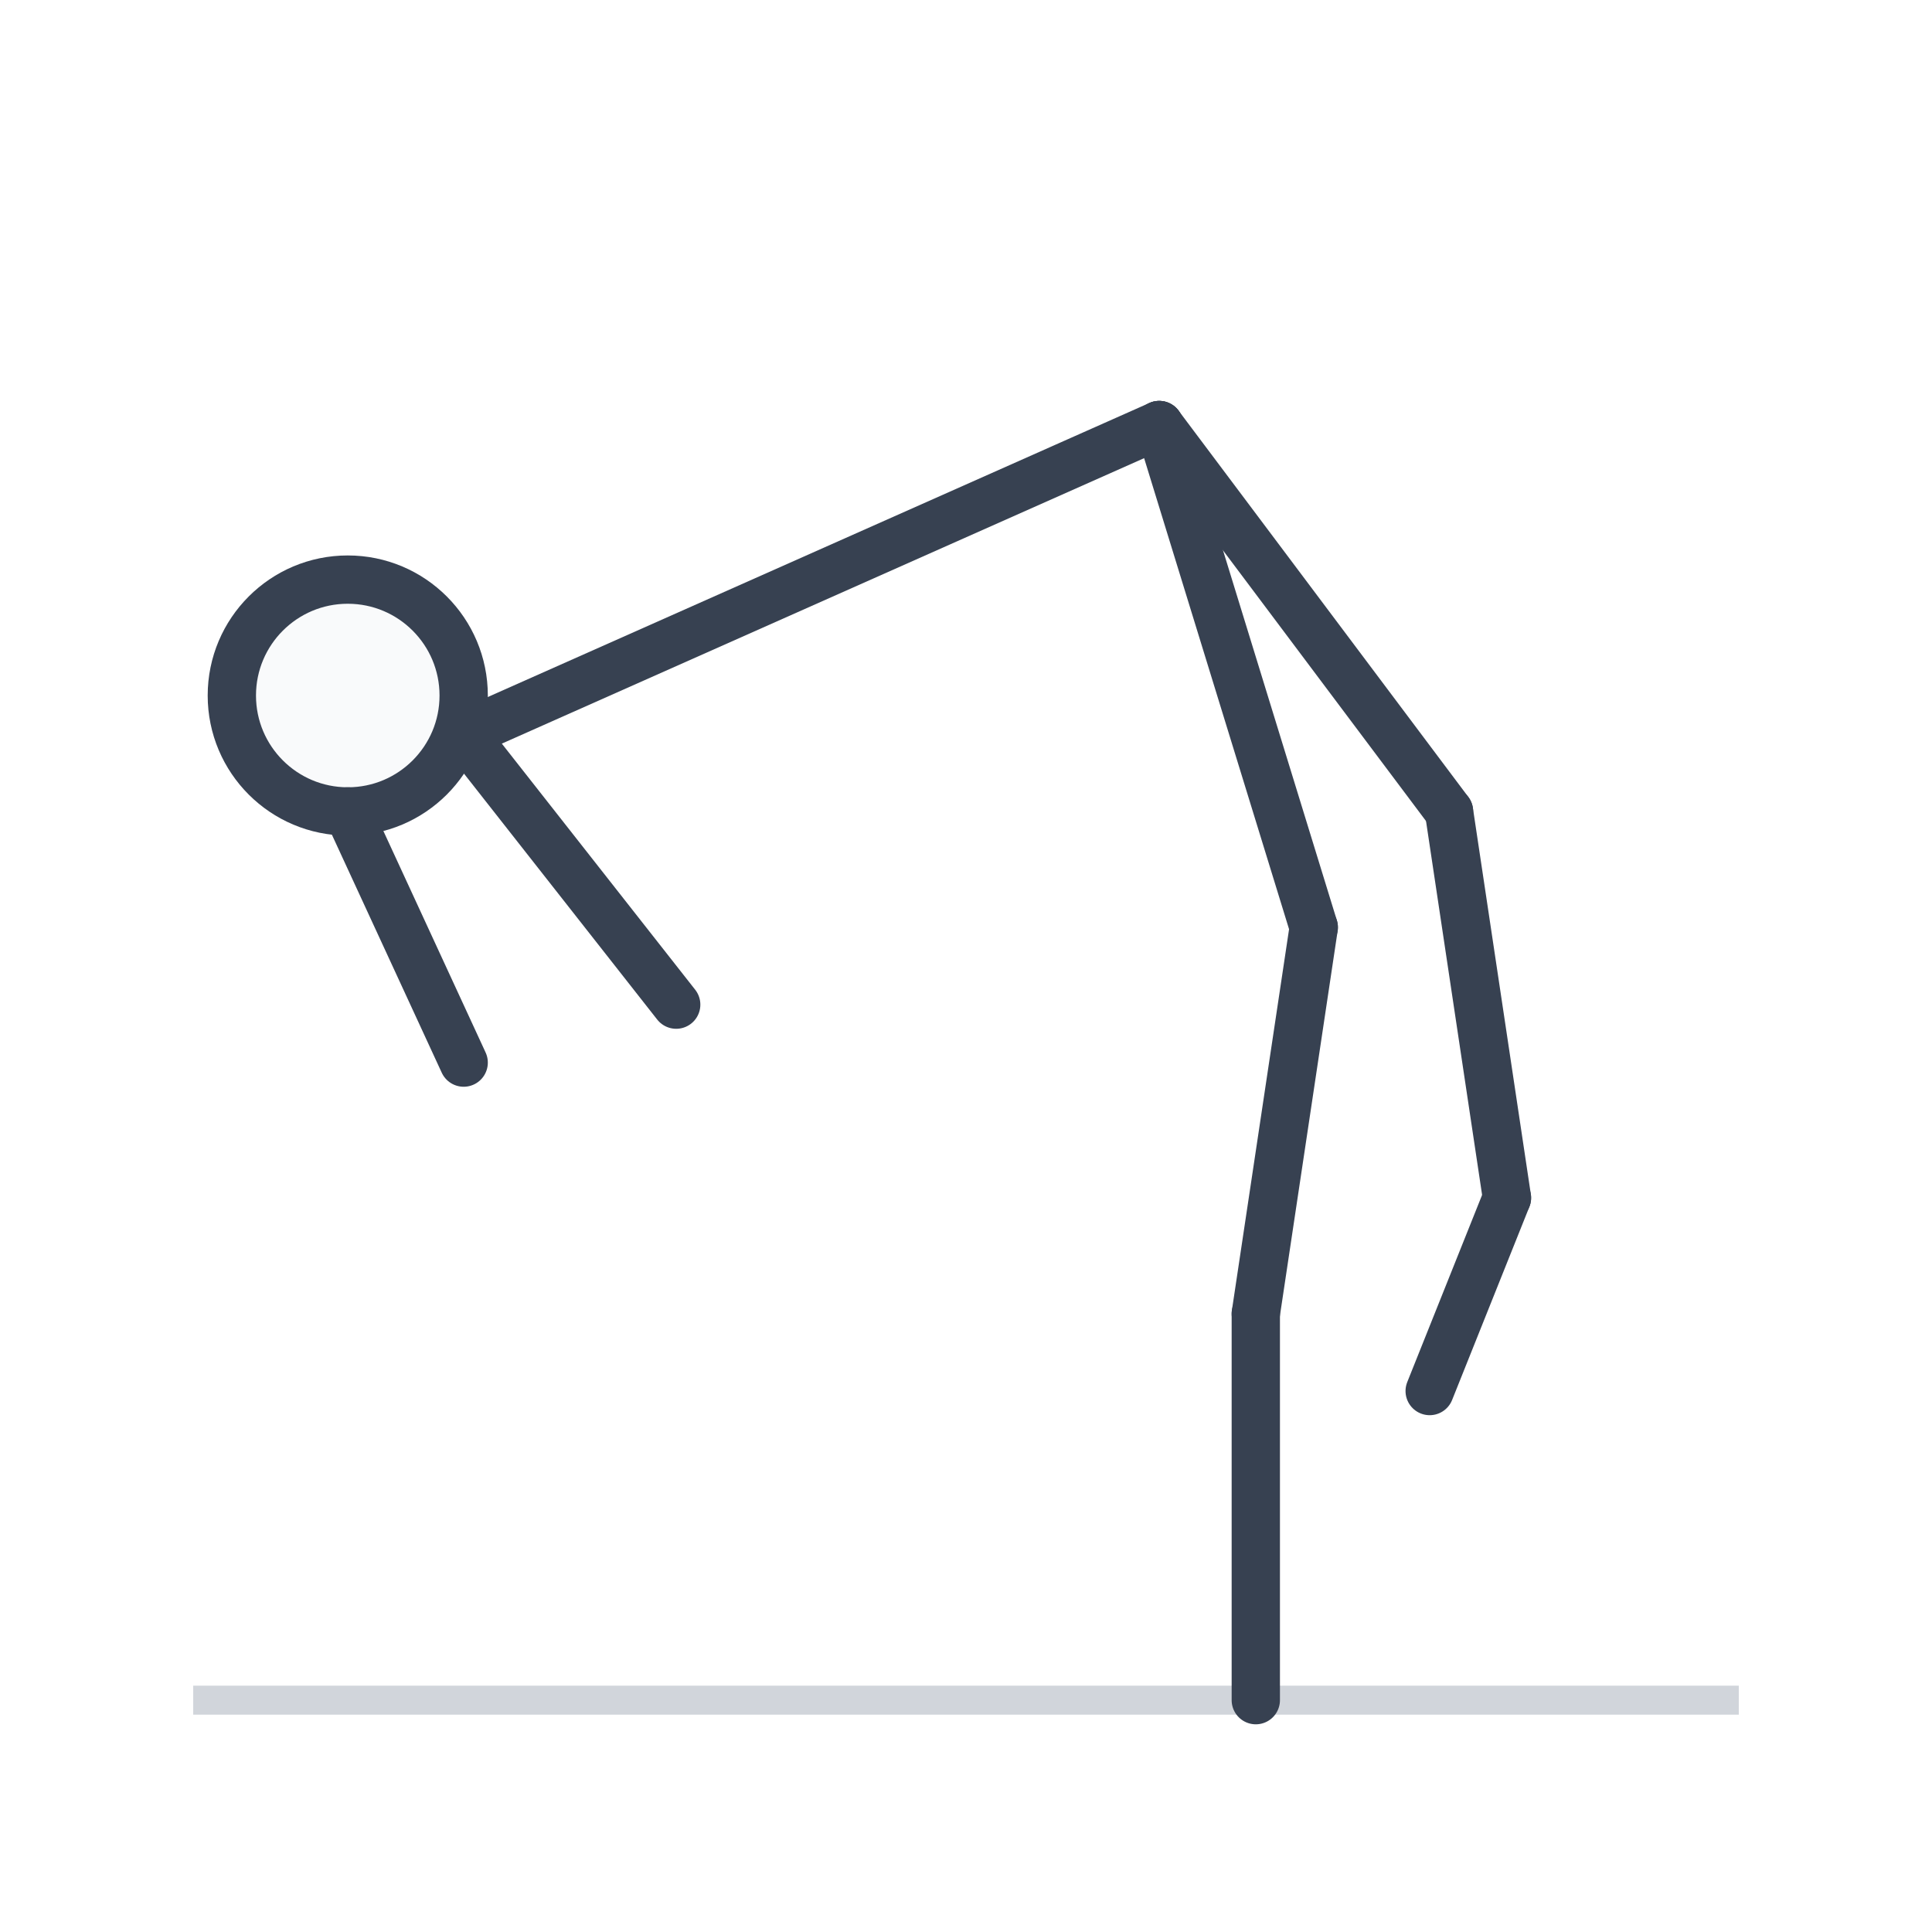
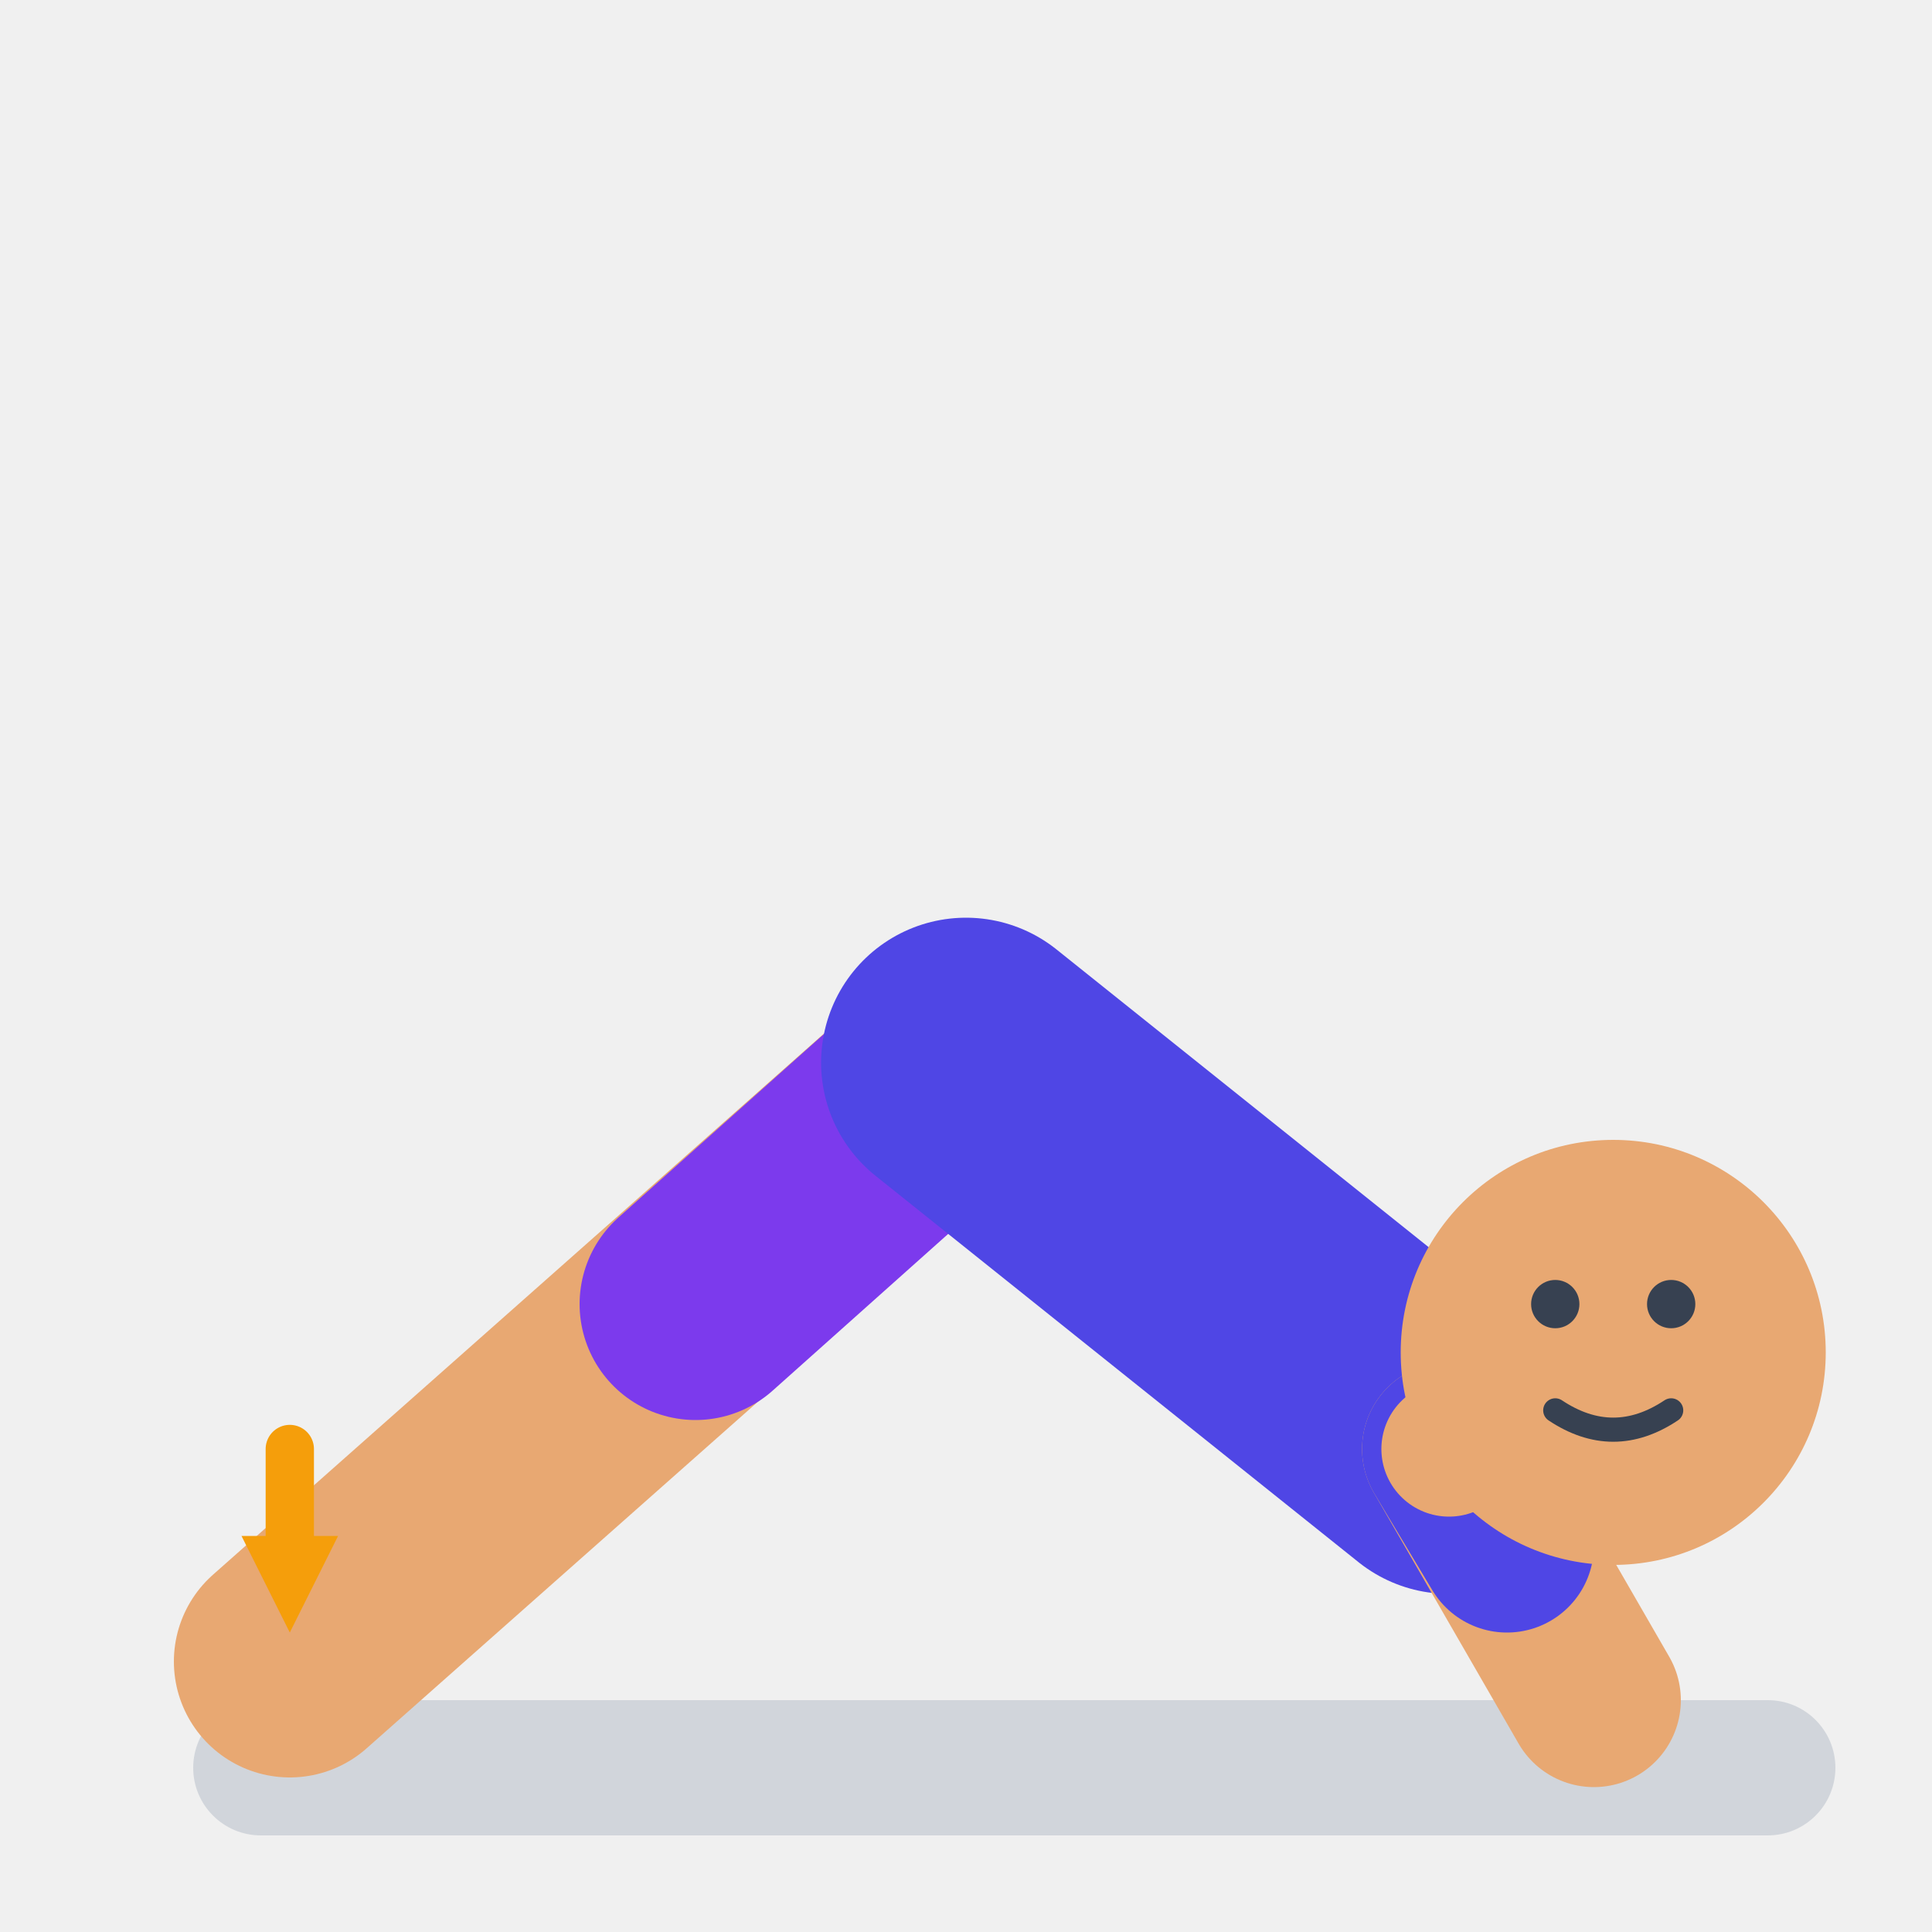
- <svg xmlns="http://www.w3.org/2000/svg" viewBox="0 0 100 100" width="100" height="100">
-   <rect width="100" height="100" fill="white" />
-   <line x1="10" y1="88" x2="90" y2="88" stroke="#d1d5db" stroke-width="1.5" />
-   <circle cx="18" cy="36" r="6" fill="#f9fafb" stroke="#374151" stroke-width="2.5" />
-   <line x1="24" y1="38" x2="60" y2="22" stroke="#374151" stroke-width="2.5" stroke-linecap="round" />
-   <line x1="18" y1="42" x2="24" y2="55" stroke="#374151" stroke-width="2.5" stroke-linecap="round" />
-   <line x1="24" y1="38" x2="35" y2="52" stroke="#374151" stroke-width="2.5" stroke-linecap="round" />
-   <line x1="60" y1="22" x2="68" y2="48" stroke="#374151" stroke-width="2.5" stroke-linecap="round" />
-   <line x1="68" y1="48" x2="65" y2="68" stroke="#374151" stroke-width="2.5" stroke-linecap="round" />
-   <line x1="65" y1="68" x2="65" y2="88" stroke="#374151" stroke-width="2.5" stroke-linecap="round" />
-   <line x1="60" y1="22" x2="75" y2="42" stroke="#374151" stroke-width="2.5" stroke-linecap="round" />
-   <line x1="75" y1="42" x2="78" y2="62" stroke="#374151" stroke-width="2.5" stroke-linecap="round" />
-   <line x1="78" y1="62" x2="74" y2="72" stroke="#374151" stroke-width="2.5" stroke-linecap="round" />
+ <svg xmlns="http://www.w3.org/2000/svg" viewBox="0 0 200 200" width="200" height="200">
+   <rect x="20" y="176" width="170" height="14" rx="7" fill="#D1D5DB" />
+   <line x1="100" y1="110" x2="30" y2="172" stroke="#E8A872" stroke-width="24" stroke-linecap="round" />
+   <circle cx="30" cy="172" r="9" fill="#E8A872" />
+   <line x1="100" y1="110" x2="72" y2="135" stroke="#7C3AED" stroke-width="24" stroke-linecap="round" />
+   <line x1="100" y1="110" x2="150" y2="150" stroke="#4F46E5" stroke-width="30" stroke-linecap="round" />
+   <line x1="150" y1="150" x2="165" y2="176" stroke="#E8A872" stroke-width="18" stroke-linecap="round" />
+   <circle cx="165" cy="176" r="8" fill="#E8A872" />
+   <line x1="150" y1="150" x2="156" y2="160" stroke="#4F46E5" stroke-width="18" stroke-linecap="round" />
+   <line x1="150" y1="150" x2="160" y2="144" stroke="#E8A872" stroke-width="14" stroke-linecap="round" />
+   <circle cx="167" cy="140" r="22" fill="#E8A872" />
+   <circle cx="161" cy="135" r="2.5" fill="#374151" />
+   <circle cx="173" cy="135" r="2.5" fill="#374151" />
+   <path d="M161,146 Q167,150 173,146" stroke="#374151" stroke-width="2.5" fill="none" stroke-linecap="round" />
+   <path d="M30,150 L30,163" stroke="#F59E0B" stroke-width="5" stroke-linecap="round" />
+   <polygon points="30,169 25,159 35,159" fill="#F59E0B" />
</svg>
